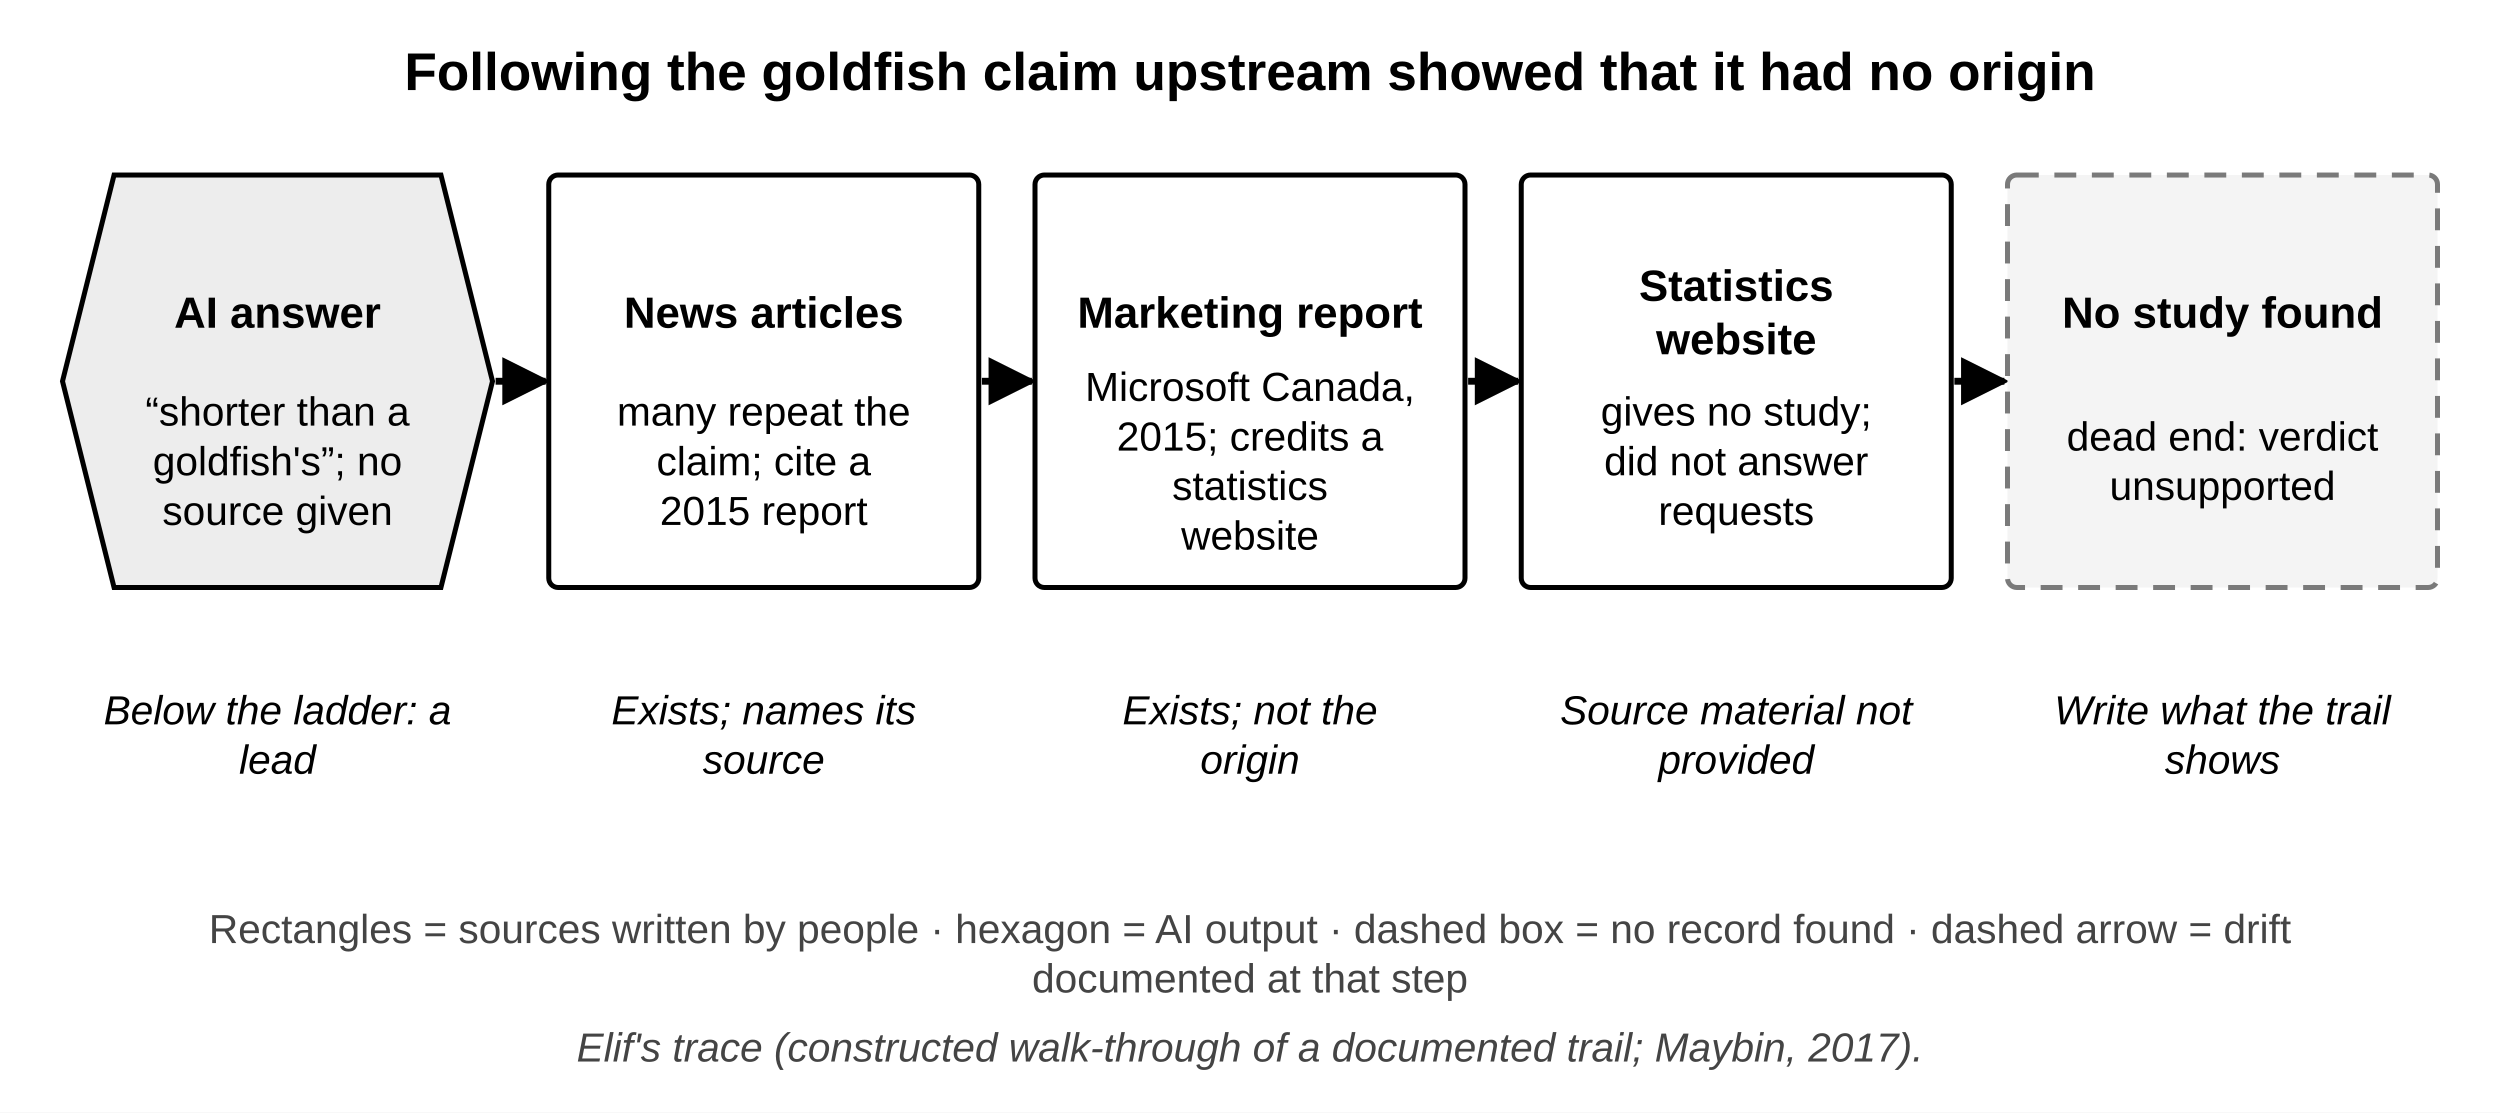
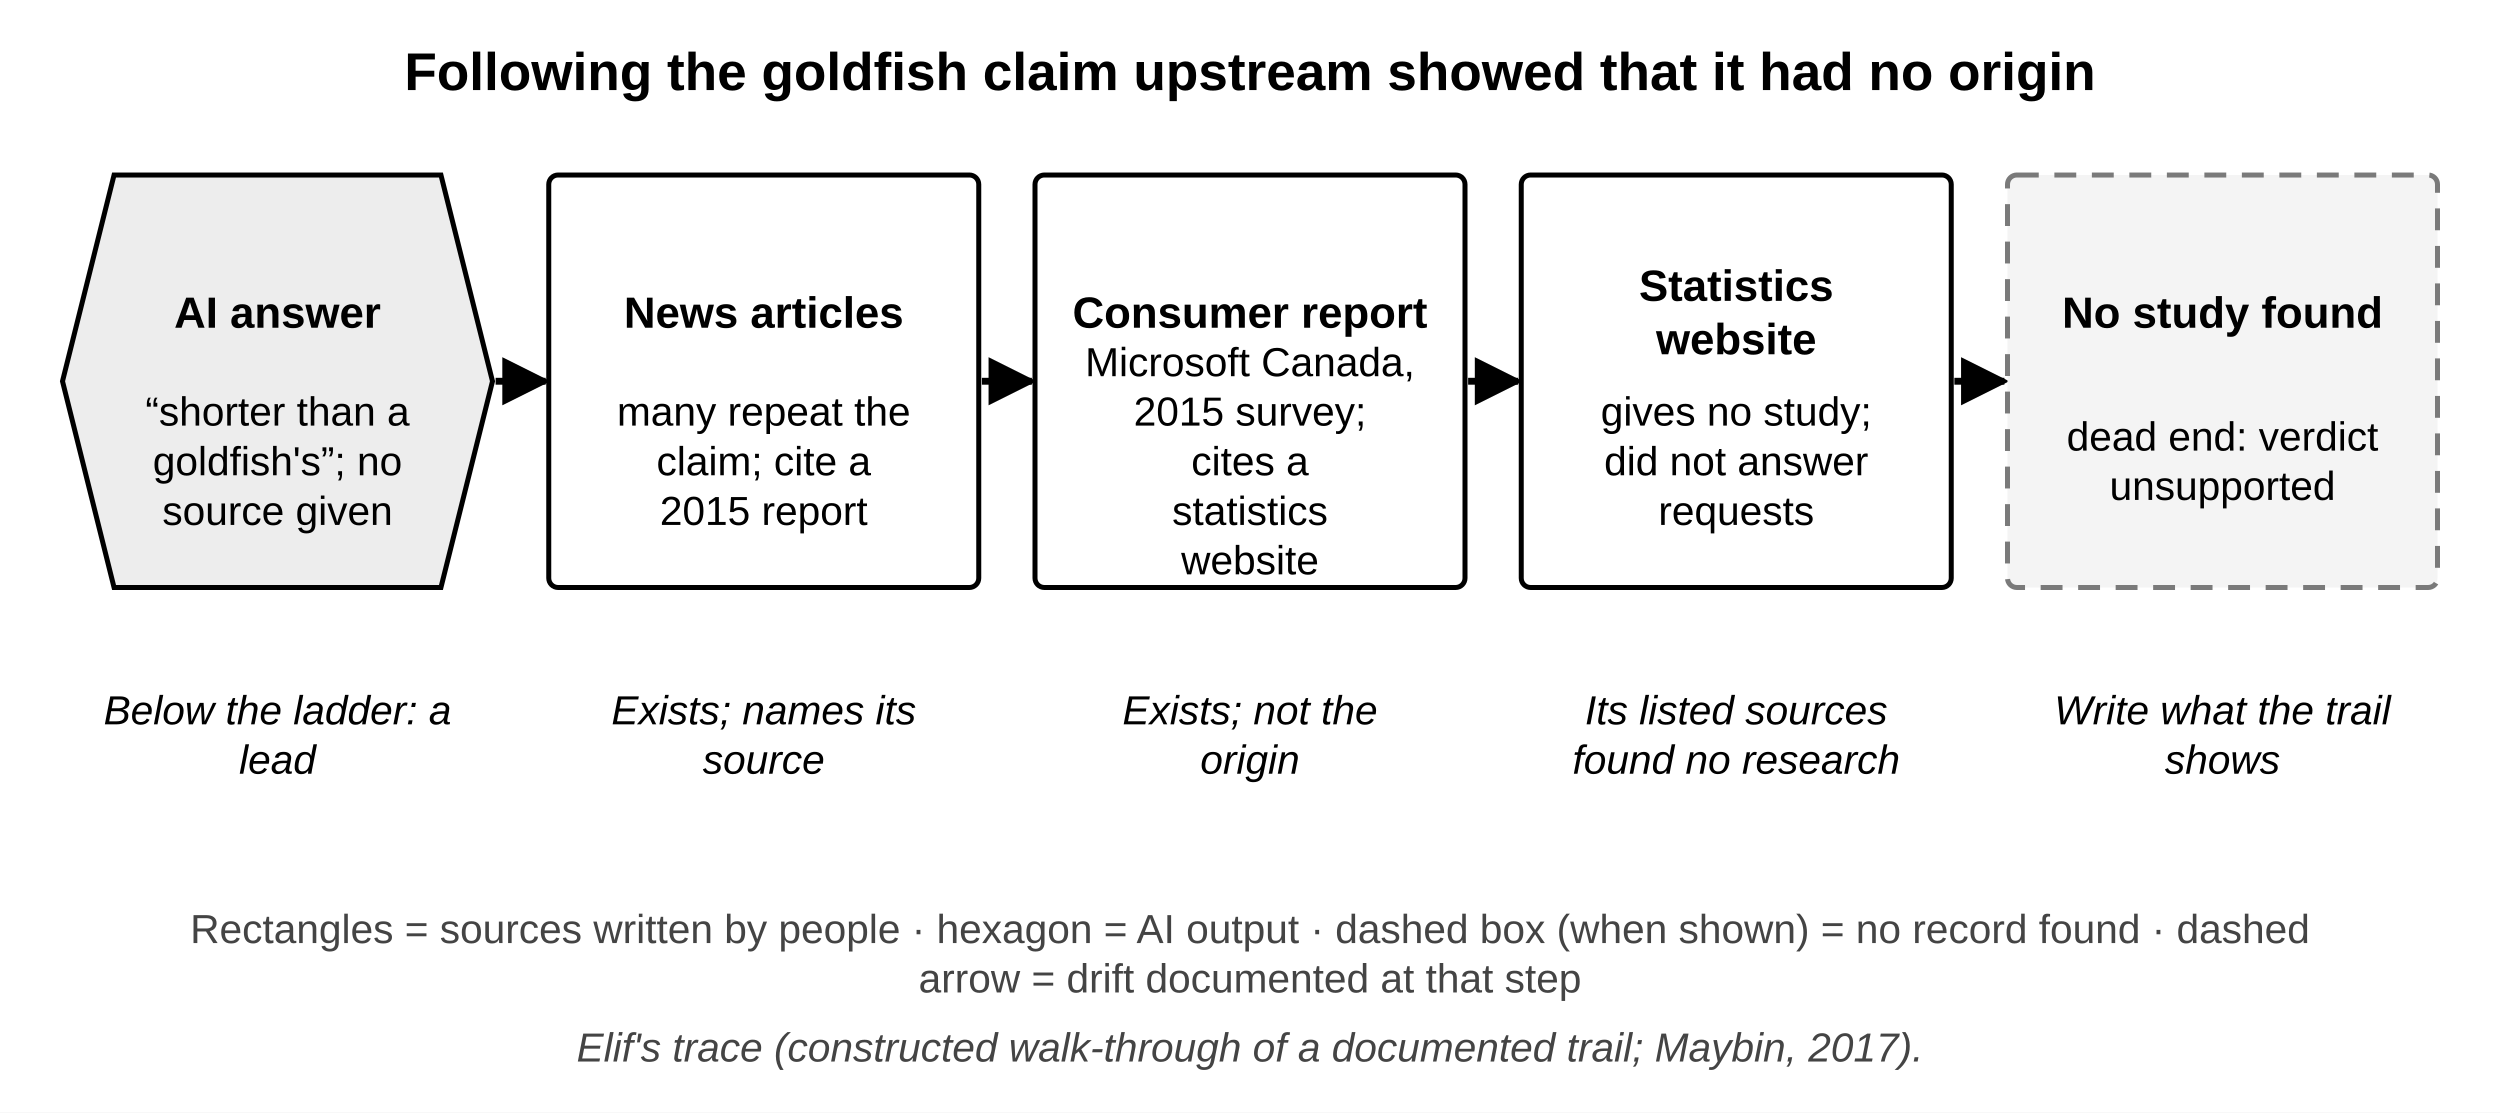
<svg xmlns="http://www.w3.org/2000/svg" viewBox="0 0 800 356" width="800" height="356" role="img" font-family="'Source Sans 3', 'Source Sans Pro', 'Helvetica Neue', Arial, sans-serif">
  <defs>
    <marker id="arrow-gray" viewBox="0 0 10 10" refX="9" refY="5" markerWidth="7" markerHeight="7" orient="auto-start-reverse">
      <path d="M0,0 L10,5 L0,10 z" fill="#000000" />
    </marker>
    <pattern id="hatch" patternUnits="userSpaceOnUse" width="8" height="8" patternTransform="rotate(45)">
      <rect width="8" height="8" fill="#FFFFFF" />
      <line x1="0" y1="0" x2="0" y2="8" stroke="#9A9A9A" stroke-width="1.3" />
    </pattern>
    <pattern id="dots" patternUnits="userSpaceOnUse" width="7" height="7">
      <rect width="7" height="7" fill="#FFFFFF" />
      <circle cx="3.5" cy="3.5" r="1.2" fill="#000" />
    </pattern>
  </defs>
  <rect width="800" height="356" fill="#FFFFFF" />
  <text x="400.0" y="24.0" font-size="17" font-weight="700" text-anchor="middle" dominant-baseline="middle" fill="#000000" style="">Following the goldfish claim upstream showed that it had no origin</text>
  <polygon points="36.5,56.0 141.1,56.0 157.6,122.0 141.1,188.0 36.5,188.0 20.0,122.0" fill="#EDEDED" stroke="#000000" stroke-width="1.6" />
  <text x="88.8" y="100.9" font-size="14" font-weight="600" text-anchor="middle" dominant-baseline="middle" fill="#000000" style="">AI answer</text>
  <text x="88.8" y="132.5" font-size="13" font-weight="normal" text-anchor="middle" dominant-baseline="middle" fill="#000000" style="">“shorter than a</text>
  <text x="88.8" y="148.4" font-size="13" font-weight="normal" text-anchor="middle" dominant-baseline="middle" fill="#000000" style="">goldfish's”; no</text>
  <text x="88.8" y="164.3" font-size="13" font-weight="normal" text-anchor="middle" dominant-baseline="middle" fill="#000000" style="">source given</text>
  <path d="M158.6,122.0 L174.6,122.0" fill="none" stroke="#000000" stroke-width="2.2" marker-end="url(#arrow-gray)" />
  <text x="88.8" y="228.1" font-size="13" font-weight="normal" text-anchor="middle" dominant-baseline="middle" fill="#000000" style="font-style:italic;">Below the ladder: a</text>
  <text x="88.8" y="243.9" font-size="13" font-weight="normal" text-anchor="middle" dominant-baseline="middle" fill="#000000" style="font-style:italic;">lead</text>
  <rect x="175.6" y="56" width="137.6" height="132" rx="3" fill="#FFFFFF" stroke="#000000" stroke-width="1.6" />
  <text x="244.4" y="100.9" font-size="14" font-weight="600" text-anchor="middle" dominant-baseline="middle" fill="#000000" style="">News articles</text>
  <text x="244.4" y="132.5" font-size="13" font-weight="normal" text-anchor="middle" dominant-baseline="middle" fill="#000000" style="">many repeat the</text>
  <text x="244.4" y="148.4" font-size="13" font-weight="normal" text-anchor="middle" dominant-baseline="middle" fill="#000000" style="">claim; cite a</text>
  <text x="244.4" y="164.3" font-size="13" font-weight="normal" text-anchor="middle" dominant-baseline="middle" fill="#000000" style="">2015 report</text>
  <path d="M314.2,122.0 L330.2,122.0" fill="none" stroke="#000000" stroke-width="2.2" marker-end="url(#arrow-gray)" />
  <text x="244.4" y="228.1" font-size="13" font-weight="normal" text-anchor="middle" dominant-baseline="middle" fill="#000000" style="font-style:italic;">Exists; names its</text>
  <text x="244.4" y="243.9" font-size="13" font-weight="normal" text-anchor="middle" dominant-baseline="middle" fill="#000000" style="font-style:italic;">source</text>
  <rect x="331.2" y="56" width="137.6" height="132" rx="3" fill="#FFFFFF" stroke="#000000" stroke-width="1.6" />
-   <text x="400.0" y="100.9" font-size="14" font-weight="600" text-anchor="middle" dominant-baseline="middle" fill="#000000" style="">Marketing report</text>
-   <text x="400.0" y="124.6" font-size="13" font-weight="normal" text-anchor="middle" dominant-baseline="middle" fill="#000000" style="">Microsoft Canada,</text>
-   <text x="400.0" y="140.5" font-size="13" font-weight="normal" text-anchor="middle" dominant-baseline="middle" fill="#000000" style="">2015; credits a</text>
-   <text x="400.0" y="156.3" font-size="13" font-weight="normal" text-anchor="middle" dominant-baseline="middle" fill="#000000" style="">statistics</text>
-   <text x="400.0" y="172.2" font-size="13" font-weight="normal" text-anchor="middle" dominant-baseline="middle" fill="#000000" style="">website</text>
+   <text x="400.0" y="100.9" font-size="14" font-weight="600" text-anchor="middle" dominant-baseline="middle" fill="#000000" style="">Consumer report</text>
+   <text x="400.0" y="116.7" font-size="13" font-weight="normal" text-anchor="middle" dominant-baseline="middle" fill="#000000" style="">Microsoft Canada,</text>
+   <text x="400.0" y="132.5" font-size="13" font-weight="normal" text-anchor="middle" dominant-baseline="middle" fill="#000000" style="">2015 survey;</text>
+   <text x="400.0" y="148.4" font-size="13" font-weight="normal" text-anchor="middle" dominant-baseline="middle" fill="#000000" style="">cites a</text>
+   <text x="400.0" y="164.3" font-size="13" font-weight="normal" text-anchor="middle" dominant-baseline="middle" fill="#000000" style="">statistics</text>
+   <text x="400.0" y="180.1" font-size="13" font-weight="normal" text-anchor="middle" dominant-baseline="middle" fill="#000000" style="">website</text>
  <path d="M469.8,122.0 L485.8,122.0" fill="none" stroke="#000000" stroke-width="2.2" marker-end="url(#arrow-gray)" />
  <text x="400.0" y="228.1" font-size="13" font-weight="normal" text-anchor="middle" dominant-baseline="middle" fill="#000000" style="font-style:italic;">Exists; not the</text>
  <text x="400.0" y="243.9" font-size="13" font-weight="normal" text-anchor="middle" dominant-baseline="middle" fill="#000000" style="font-style:italic;">origin</text>
  <rect x="486.8" y="56" width="137.6" height="132" rx="3" fill="#FFFFFF" stroke="#000000" stroke-width="1.6" />
  <text x="555.6" y="92.3" font-size="14" font-weight="600" text-anchor="middle" dominant-baseline="middle" fill="#000000" style="">Statistics</text>
  <text x="555.6" y="109.4" font-size="14" font-weight="600" text-anchor="middle" dominant-baseline="middle" fill="#000000" style="">website</text>
  <text x="555.6" y="132.5" font-size="13" font-weight="normal" text-anchor="middle" dominant-baseline="middle" fill="#000000" style="">gives no study;</text>
  <text x="555.6" y="148.4" font-size="13" font-weight="normal" text-anchor="middle" dominant-baseline="middle" fill="#000000" style="">did not answer</text>
  <text x="555.6" y="164.3" font-size="13" font-weight="normal" text-anchor="middle" dominant-baseline="middle" fill="#000000" style="">requests</text>
  <path d="M625.4,122.0 L641.4,122.0" fill="none" stroke="#000000" stroke-width="2.2" marker-end="url(#arrow-gray)" />
-   <text x="555.6" y="228.1" font-size="13" font-weight="normal" text-anchor="middle" dominant-baseline="middle" fill="#000000" style="font-style:italic;">Source material not</text>
-   <text x="555.6" y="243.9" font-size="13" font-weight="normal" text-anchor="middle" dominant-baseline="middle" fill="#000000" style="font-style:italic;">provided</text>
+   <text x="555.6" y="228.1" font-size="13" font-weight="normal" text-anchor="middle" dominant-baseline="middle" fill="#000000" style="font-style:italic;">Its listed sources</text>
+   <text x="555.6" y="243.9" font-size="13" font-weight="normal" text-anchor="middle" dominant-baseline="middle" fill="#000000" style="font-style:italic;">found no research</text>
  <rect x="642.4" y="56" width="137.6" height="132" rx="3" fill="#F4F4F4" stroke="#7A7A7A" stroke-width="1.6" stroke-dasharray="7 5" />
  <text x="711.2" y="100.9" font-size="14" font-weight="600" text-anchor="middle" dominant-baseline="middle" fill="#000000" style="">No study found</text>
  <text x="711.2" y="140.5" font-size="13" font-weight="normal" text-anchor="middle" dominant-baseline="middle" fill="#000000" style="">dead end: verdict</text>
  <text x="711.2" y="156.3" font-size="13" font-weight="normal" text-anchor="middle" dominant-baseline="middle" fill="#000000" style="">unsupported</text>
  <text x="711.2" y="228.1" font-size="13" font-weight="normal" text-anchor="middle" dominant-baseline="middle" fill="#000000" style="font-style:italic;">Write what the trail</text>
  <text x="711.2" y="243.9" font-size="13" font-weight="normal" text-anchor="middle" dominant-baseline="middle" fill="#000000" style="font-style:italic;">shows</text>
-   <text x="400.0" y="298.1" font-size="13" font-weight="normal" text-anchor="middle" dominant-baseline="middle" fill="#444444" style="">Rectangles = sources written by people · hexagon = AI output · dashed box = no record found · dashed arrow = drift</text>
-   <text x="400.0" y="313.9" font-size="13" font-weight="normal" text-anchor="middle" dominant-baseline="middle" fill="#444444" style="">documented at that step</text>
+   <text x="400.0" y="298.1" font-size="13" font-weight="normal" text-anchor="middle" dominant-baseline="middle" fill="#444444" style="">Rectangles = sources written by people · hexagon = AI output · dashed box (when shown) = no record found · dashed</text>
+   <text x="400.0" y="313.9" font-size="13" font-weight="normal" text-anchor="middle" dominant-baseline="middle" fill="#444444" style="">arrow = drift documented at that step</text>
  <text x="400.0" y="336.0" font-size="13" font-weight="normal" text-anchor="middle" dominant-baseline="middle" fill="#444444" style="font-style:italic;">Elif's trace (constructed walk-through of a documented trail; Maybin, 2017).</text>
</svg>
